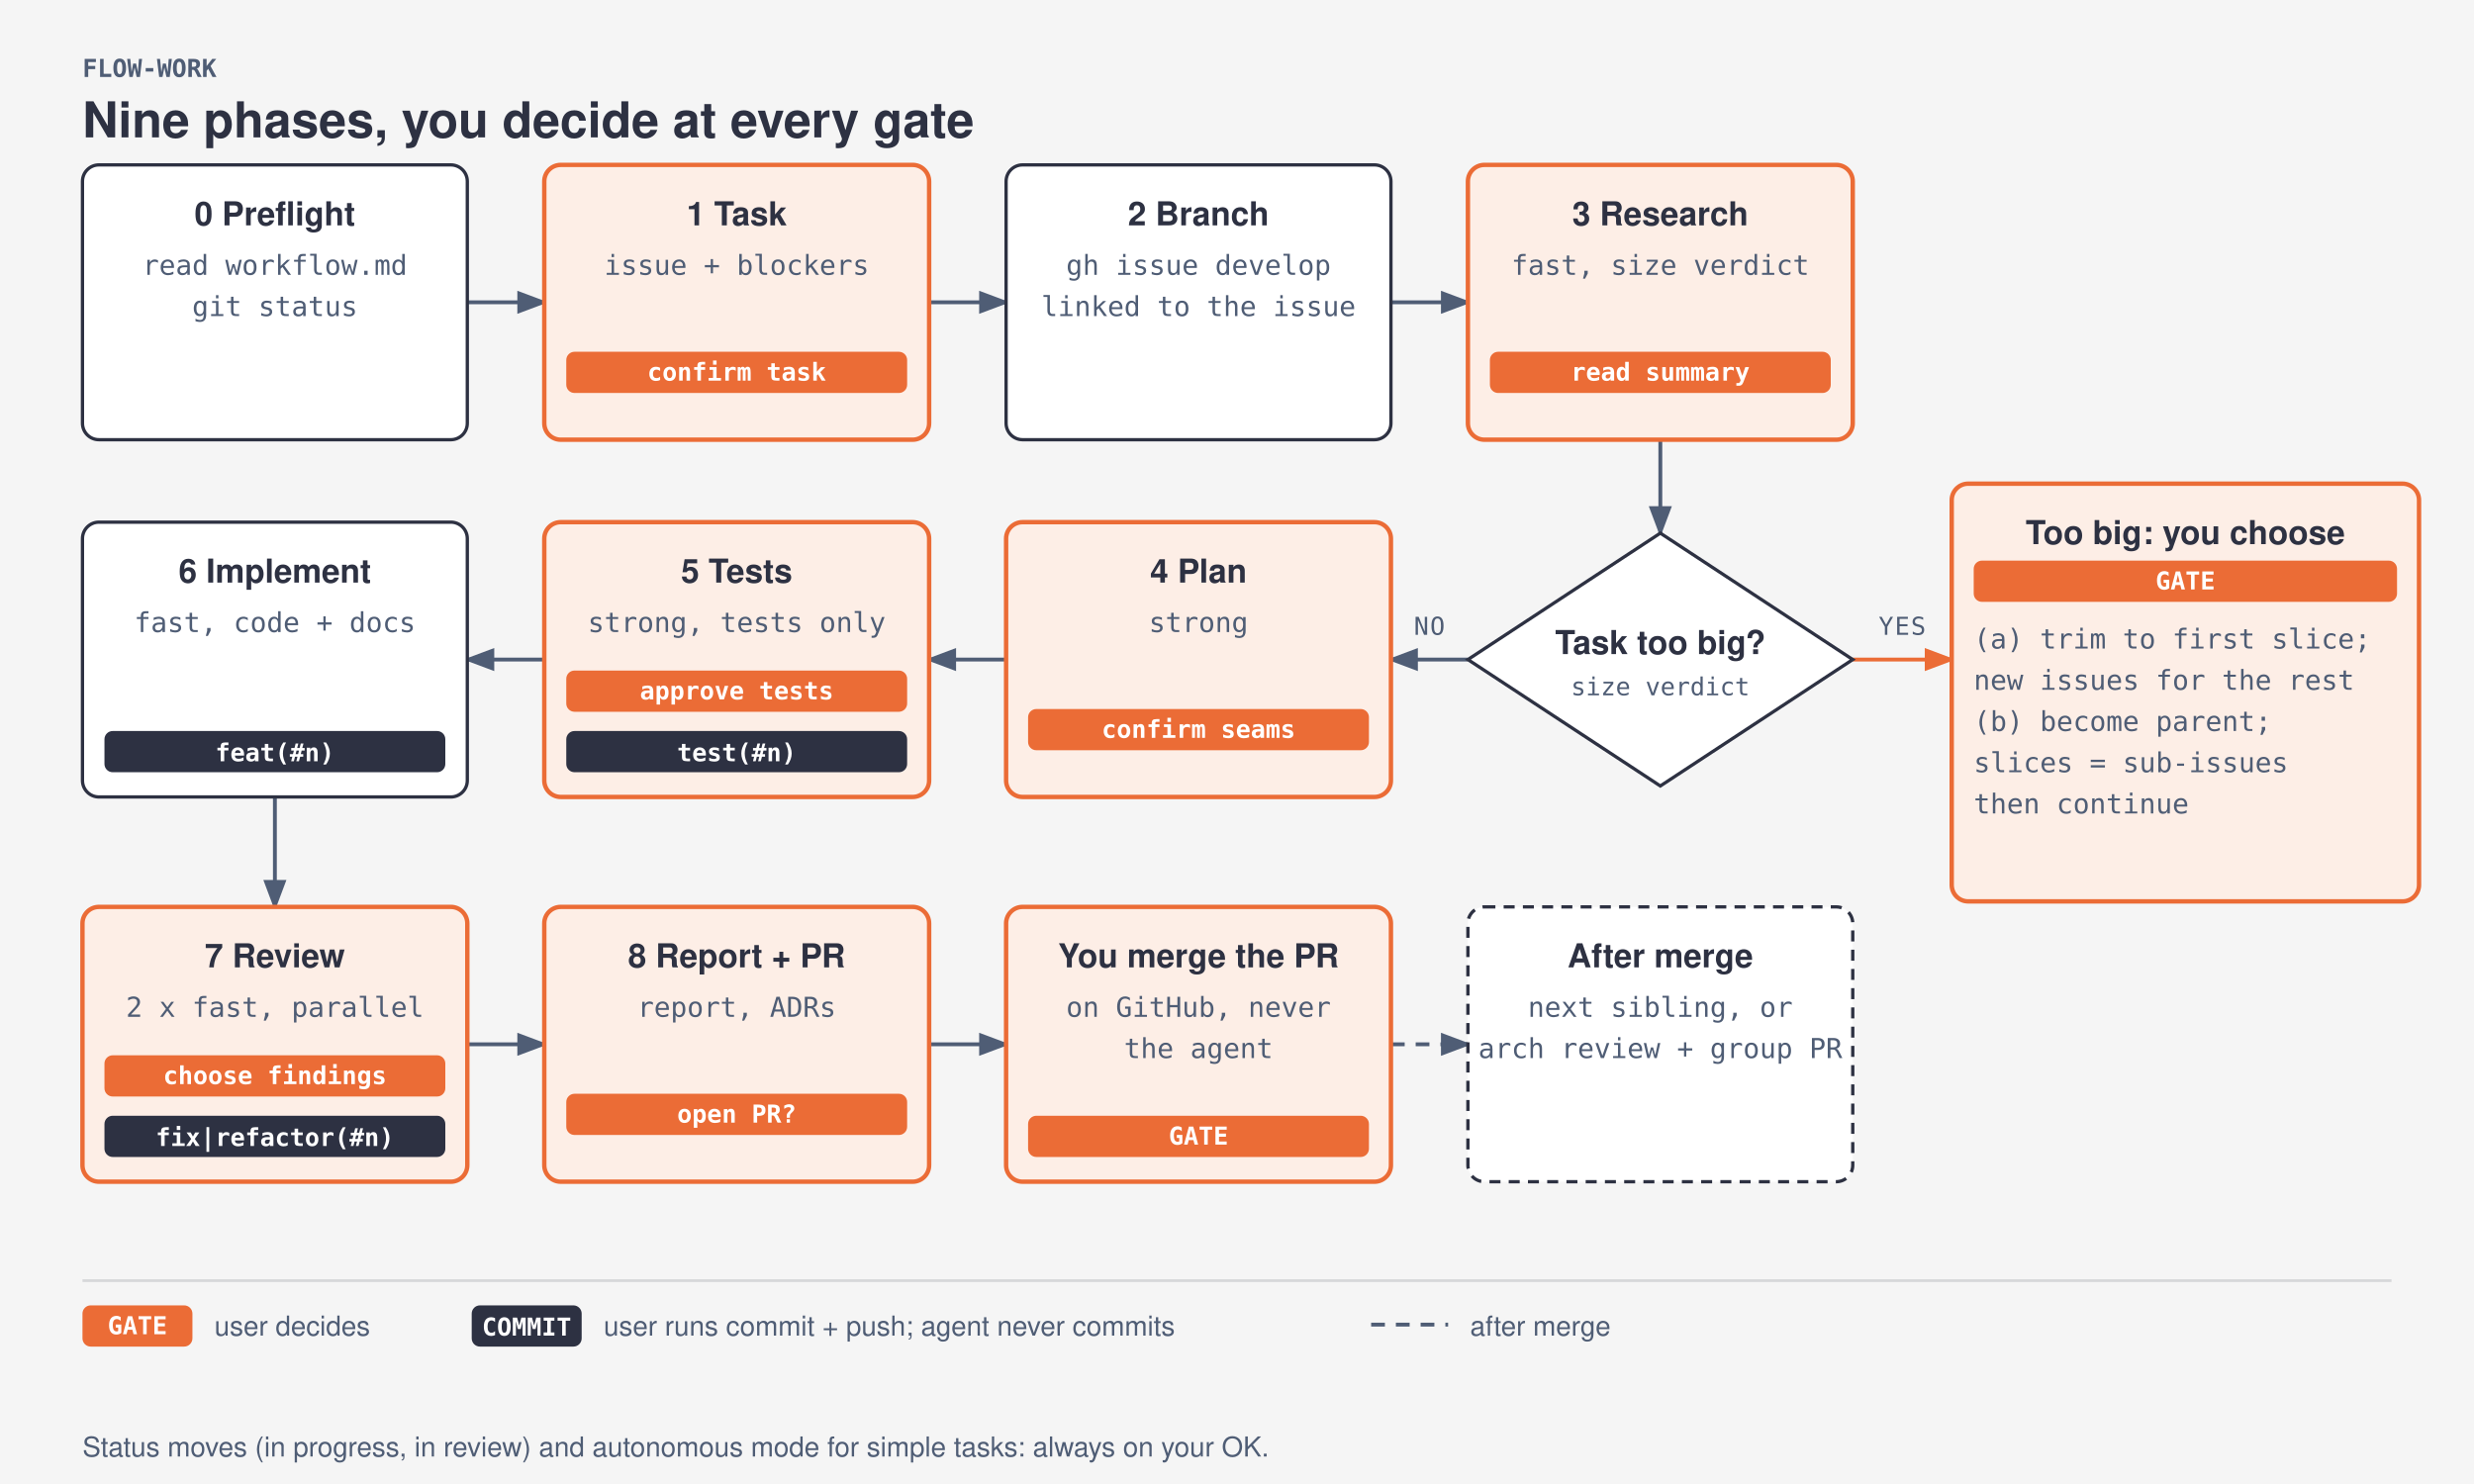
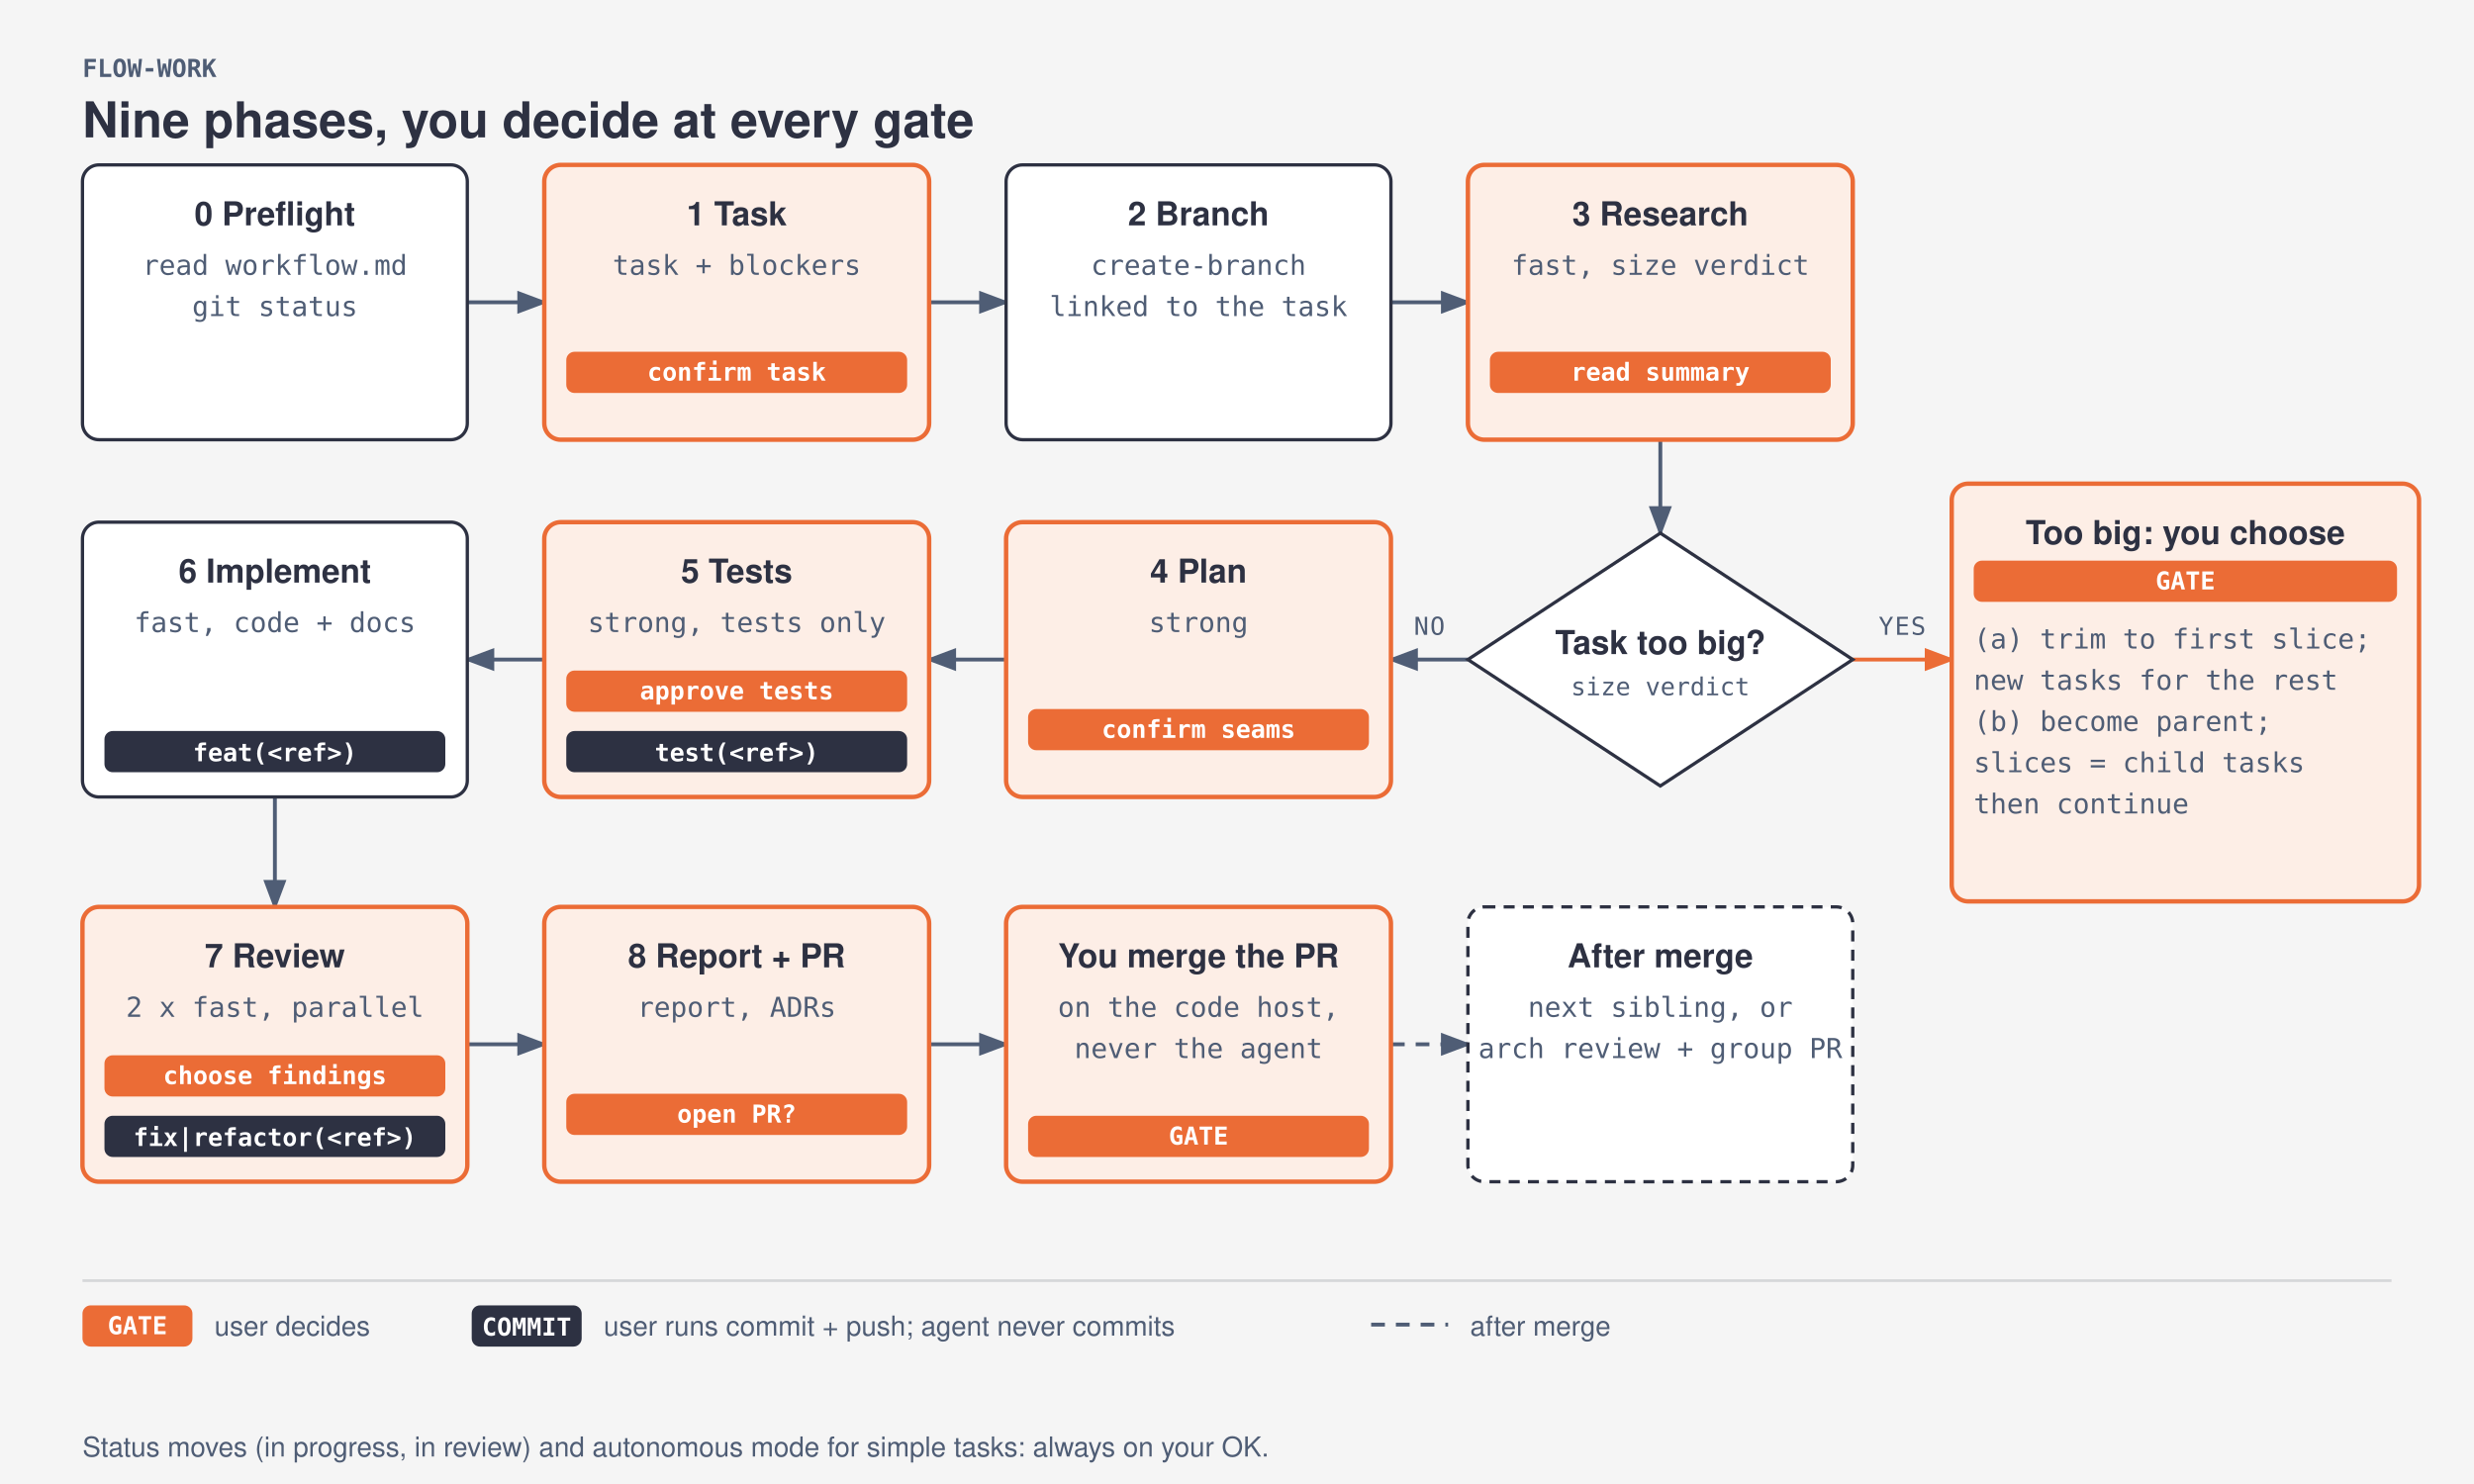
<svg xmlns="http://www.w3.org/2000/svg" viewBox="0 0 900 540" width="900" height="540" role="img" aria-labelledby="flow-work-phases-title flow-work-phases-desc">
  <defs>
    <marker id="flow-work-phases-a" markerWidth="8" markerHeight="6" refX="7" refY="3" orient="auto">
      <polygon points="0 0,8 3,0 6" fill="#4f5d75" />
    </marker>
    <marker id="flow-work-phases-as" markerWidth="8" markerHeight="6" refX="7" refY="3" orient="auto-start-reverse">
      <polygon points="0 0,8 3,0 6" fill="#4f5d75" />
    </marker>
    <marker id="flow-work-phases-l" markerWidth="8" markerHeight="6" refX="7" refY="3" orient="auto">
      <polygon points="0 0,8 3,0 6" fill="#2e5aa8" />
    </marker>
    <marker id="flow-work-phases-c" markerWidth="8" markerHeight="6" refX="7" refY="3" orient="auto">
      <polygon points="0 0,8 3,0 6" fill="#eb6c36" />
    </marker>
  </defs>
  <rect width="100%" height="100%" fill="#f5f5f5" />
  <path d="M170,110.0 L198,110.0" fill="none" stroke="#4f5d75" stroke-width="1.4" marker-end="url(#flow-work-phases-a)" />
  <path d="M338,110.0 L366,110.0" fill="none" stroke="#4f5d75" stroke-width="1.4" marker-end="url(#flow-work-phases-a)" />
  <path d="M506,110.0 L534,110.0" fill="none" stroke="#4f5d75" stroke-width="1.4" marker-end="url(#flow-work-phases-a)" />
  <path d="M604,160 L604,194" fill="none" stroke="#4f5d75" stroke-width="1.4" marker-end="url(#flow-work-phases-a)" />
  <path d="M534,240 L506,240" fill="none" stroke="#4f5d75" stroke-width="1.4" marker-end="url(#flow-work-phases-a)" />
  <rect x="509.8" y="222" width="20.4" height="13" rx="2" fill="#f5f5f5" />
  <text x="520" y="231" fill="#4f5d75" font-size="9" font-family="ui-monospace,'SF Mono',Menlo,Consolas,monospace" text-anchor="middle" letter-spacing="0.05em">NO</text>
  <path d="M674,240 L710,240" fill="none" stroke="#eb6c36" stroke-width="1.4" marker-end="url(#flow-work-phases-c)" />
  <rect x="678.7" y="222" width="26.6" height="13" rx="2" fill="#f5f5f5" />
  <text x="692" y="231" fill="#4f5d75" font-size="9" font-family="ui-monospace,'SF Mono',Menlo,Consolas,monospace" text-anchor="middle" letter-spacing="0.05em">YES</text>
  <path d="M366,240.0 L338,240.0" fill="none" stroke="#4f5d75" stroke-width="1.4" marker-end="url(#flow-work-phases-a)" />
  <path d="M198,240.0 L170,240.0" fill="none" stroke="#4f5d75" stroke-width="1.4" marker-end="url(#flow-work-phases-a)" />
  <path d="M100,290 L100,330" fill="none" stroke="#4f5d75" stroke-width="1.4" marker-end="url(#flow-work-phases-a)" />
  <path d="M170,380.0 L198,380.0" fill="none" stroke="#4f5d75" stroke-width="1.4" marker-end="url(#flow-work-phases-a)" />
  <path d="M338,380.0 L366,380.0" fill="none" stroke="#4f5d75" stroke-width="1.4" marker-end="url(#flow-work-phases-a)" />
  <path d="M506,380.0 L534,380.0" fill="none" stroke="#4f5d75" stroke-width="1.4" stroke-dasharray="5,4" marker-end="url(#flow-work-phases-a)" />
  <line x1="30" y1="466" x2="870" y2="466" stroke="rgba(45,49,66,0.15)" />
  <rect x="171.6" y="475" width="40" height="15" rx="3" fill="#2d3142" />
  <line x1="498.8" y1="482" x2="526.8" y2="482" stroke="#4f5d75" stroke-width="1.4" stroke-dasharray="5,4" />
  <text x="30" y="28" fill="#4f5d75" font-size="9" font-weight="600" font-family="ui-monospace,'SF Mono',Menlo,Consolas,monospace" text-anchor="start">FLOW-WORK</text>
  <text x="30" y="50" fill="#2d3142" font-size="18" font-weight="700" font-family="-apple-system,'Segoe UI',Helvetica,Arial,sans-serif" text-anchor="start">Nine phases, you decide at every gate</text>
  <rect x="30" y="60" width="140" height="100" rx="6" fill="#f5f5f5" />
  <rect x="30" y="60" width="140" height="100" rx="6" fill="#fff" stroke="#2d3142" stroke-width="1.2" />
  <text x="100.0" y="82" fill="#2d3142" font-size="12" font-weight="700" font-family="-apple-system,'Segoe UI',Helvetica,Arial,sans-serif" text-anchor="middle">0 Preflight</text>
  <text x="100.0" y="100" fill="#4f5d75" font-size="10" font-weight="400" font-family="ui-monospace,'SF Mono',Menlo,Consolas,monospace" text-anchor="middle">read workflow.md</text>
  <text x="100.0" y="115" fill="#4f5d75" font-size="10" font-weight="400" font-family="ui-monospace,'SF Mono',Menlo,Consolas,monospace" text-anchor="middle">git status</text>
  <rect x="198" y="60" width="140" height="100" rx="6" fill="#f5f5f5" />
  <rect x="198" y="60" width="140" height="100" rx="6" fill="#fdeee6" stroke="#eb6c36" stroke-width="1.6" />
  <text x="268.0" y="82" fill="#2d3142" font-size="12" font-weight="700" font-family="-apple-system,'Segoe UI',Helvetica,Arial,sans-serif" text-anchor="middle">1 Task</text>
-   <text x="268.0" y="100" fill="#4f5d75" font-size="10" font-weight="400" font-family="ui-monospace,'SF Mono',Menlo,Consolas,monospace" text-anchor="middle">issue + blockers</text>
+   <text x="268.0" y="100" fill="#4f5d75" font-size="10" font-weight="400" font-family="ui-monospace,'SF Mono',Menlo,Consolas,monospace" text-anchor="middle">task + blockers</text>
  <rect x="206" y="128" width="124" height="15" rx="3" fill="#eb6c36" />
  <text x="268.0" y="138.5" fill="#fff" font-size="9" font-weight="600" font-family="ui-monospace,'SF Mono',Menlo,Consolas,monospace" text-anchor="middle">confirm task</text>
  <rect x="366" y="60" width="140" height="100" rx="6" fill="#f5f5f5" />
  <rect x="366" y="60" width="140" height="100" rx="6" fill="#fff" stroke="#2d3142" stroke-width="1.2" />
  <text x="436.0" y="82" fill="#2d3142" font-size="12" font-weight="700" font-family="-apple-system,'Segoe UI',Helvetica,Arial,sans-serif" text-anchor="middle">2 Branch</text>
-   <text x="436.0" y="100" fill="#4f5d75" font-size="10" font-weight="400" font-family="ui-monospace,'SF Mono',Menlo,Consolas,monospace" text-anchor="middle">gh issue develop</text>
-   <text x="436.0" y="115" fill="#4f5d75" font-size="10" font-weight="400" font-family="ui-monospace,'SF Mono',Menlo,Consolas,monospace" text-anchor="middle">linked to the issue</text>
+   <text x="436.0" y="100" fill="#4f5d75" font-size="10" font-weight="400" font-family="ui-monospace,'SF Mono',Menlo,Consolas,monospace" text-anchor="middle">create-branch</text>
+   <text x="436.0" y="115" fill="#4f5d75" font-size="10" font-weight="400" font-family="ui-monospace,'SF Mono',Menlo,Consolas,monospace" text-anchor="middle">linked to the task</text>
  <rect x="534" y="60" width="140" height="100" rx="6" fill="#f5f5f5" />
  <rect x="534" y="60" width="140" height="100" rx="6" fill="#fdeee6" stroke="#eb6c36" stroke-width="1.6" />
  <text x="604.0" y="82" fill="#2d3142" font-size="12" font-weight="700" font-family="-apple-system,'Segoe UI',Helvetica,Arial,sans-serif" text-anchor="middle">3 Research</text>
  <text x="604.0" y="100" fill="#4f5d75" font-size="10" font-weight="400" font-family="ui-monospace,'SF Mono',Menlo,Consolas,monospace" text-anchor="middle">fast, size verdict</text>
  <rect x="542" y="128" width="124" height="15" rx="3" fill="#eb6c36" />
  <text x="604.0" y="138.5" fill="#fff" font-size="9" font-weight="600" font-family="ui-monospace,'SF Mono',Menlo,Consolas,monospace" text-anchor="middle">read summary</text>
  <rect x="366" y="190" width="140" height="100" rx="6" fill="#f5f5f5" />
  <rect x="366" y="190" width="140" height="100" rx="6" fill="#fdeee6" stroke="#eb6c36" stroke-width="1.6" />
  <text x="436.0" y="212" fill="#2d3142" font-size="12" font-weight="700" font-family="-apple-system,'Segoe UI',Helvetica,Arial,sans-serif" text-anchor="middle">4 Plan</text>
  <text x="436.0" y="230" fill="#4f5d75" font-size="10" font-weight="400" font-family="ui-monospace,'SF Mono',Menlo,Consolas,monospace" text-anchor="middle">strong</text>
  <rect x="374" y="258" width="124" height="15" rx="3" fill="#eb6c36" />
  <text x="436.0" y="268.5" fill="#fff" font-size="9" font-weight="600" font-family="ui-monospace,'SF Mono',Menlo,Consolas,monospace" text-anchor="middle">confirm seams</text>
  <rect x="198" y="190" width="140" height="100" rx="6" fill="#f5f5f5" />
  <rect x="198" y="190" width="140" height="100" rx="6" fill="#fdeee6" stroke="#eb6c36" stroke-width="1.6" />
  <text x="268.0" y="212" fill="#2d3142" font-size="12" font-weight="700" font-family="-apple-system,'Segoe UI',Helvetica,Arial,sans-serif" text-anchor="middle">5 Tests</text>
  <text x="268.0" y="230" fill="#4f5d75" font-size="10" font-weight="400" font-family="ui-monospace,'SF Mono',Menlo,Consolas,monospace" text-anchor="middle">strong, tests only</text>
  <rect x="206" y="244" width="124" height="15" rx="3" fill="#eb6c36" />
  <text x="268.0" y="254.5" fill="#fff" font-size="9" font-weight="600" font-family="ui-monospace,'SF Mono',Menlo,Consolas,monospace" text-anchor="middle">approve tests</text>
  <rect x="206" y="266" width="124" height="15" rx="3" fill="#2d3142" />
-   <text x="268.0" y="277" fill="#fff" font-size="9" font-weight="600" font-family="ui-monospace,'SF Mono',Menlo,Consolas,monospace" text-anchor="middle">test(#n)</text>
+   <text x="268.0" y="277" fill="#fff" font-size="9" font-weight="600" font-family="ui-monospace,'SF Mono',Menlo,Consolas,monospace" text-anchor="middle">test(&lt;ref&gt;)</text>
  <rect x="30" y="190" width="140" height="100" rx="6" fill="#f5f5f5" />
  <rect x="30" y="190" width="140" height="100" rx="6" fill="#fff" stroke="#2d3142" stroke-width="1.2" />
  <text x="100.0" y="212" fill="#2d3142" font-size="12" font-weight="700" font-family="-apple-system,'Segoe UI',Helvetica,Arial,sans-serif" text-anchor="middle">6 Implement</text>
  <text x="100.0" y="230" fill="#4f5d75" font-size="10" font-weight="400" font-family="ui-monospace,'SF Mono',Menlo,Consolas,monospace" text-anchor="middle">fast, code + docs</text>
  <rect x="38" y="266" width="124" height="15" rx="3" fill="#2d3142" />
-   <text x="100.0" y="277" fill="#fff" font-size="9" font-weight="600" font-family="ui-monospace,'SF Mono',Menlo,Consolas,monospace" text-anchor="middle">feat(#n)</text>
+   <text x="100.0" y="277" fill="#fff" font-size="9" font-weight="600" font-family="ui-monospace,'SF Mono',Menlo,Consolas,monospace" text-anchor="middle">feat(&lt;ref&gt;)</text>
  <rect x="30" y="330" width="140" height="100" rx="6" fill="#f5f5f5" />
  <rect x="30" y="330" width="140" height="100" rx="6" fill="#fdeee6" stroke="#eb6c36" stroke-width="1.6" />
  <text x="100.0" y="352" fill="#2d3142" font-size="12" font-weight="700" font-family="-apple-system,'Segoe UI',Helvetica,Arial,sans-serif" text-anchor="middle">7 Review</text>
  <text x="100.0" y="370" fill="#4f5d75" font-size="10" font-weight="400" font-family="ui-monospace,'SF Mono',Menlo,Consolas,monospace" text-anchor="middle">2 x fast, parallel</text>
  <rect x="38" y="384" width="124" height="15" rx="3" fill="#eb6c36" />
  <text x="100.0" y="394.5" fill="#fff" font-size="9" font-weight="600" font-family="ui-monospace,'SF Mono',Menlo,Consolas,monospace" text-anchor="middle">choose findings</text>
  <rect x="38" y="406" width="124" height="15" rx="3" fill="#2d3142" />
-   <text x="100.0" y="417" fill="#fff" font-size="9" font-weight="600" font-family="ui-monospace,'SF Mono',Menlo,Consolas,monospace" text-anchor="middle">fix|refactor(#n)</text>
+   <text x="100.0" y="417" fill="#fff" font-size="9" font-weight="600" font-family="ui-monospace,'SF Mono',Menlo,Consolas,monospace" text-anchor="middle">fix|refactor(&lt;ref&gt;)</text>
  <rect x="198" y="330" width="140" height="100" rx="6" fill="#f5f5f5" />
  <rect x="198" y="330" width="140" height="100" rx="6" fill="#fdeee6" stroke="#eb6c36" stroke-width="1.6" />
  <text x="268.0" y="352" fill="#2d3142" font-size="12" font-weight="700" font-family="-apple-system,'Segoe UI',Helvetica,Arial,sans-serif" text-anchor="middle">8 Report + PR</text>
  <text x="268.0" y="370" fill="#4f5d75" font-size="10" font-weight="400" font-family="ui-monospace,'SF Mono',Menlo,Consolas,monospace" text-anchor="middle">report, ADRs</text>
  <rect x="206" y="398" width="124" height="15" rx="3" fill="#eb6c36" />
  <text x="268.0" y="408.5" fill="#fff" font-size="9" font-weight="600" font-family="ui-monospace,'SF Mono',Menlo,Consolas,monospace" text-anchor="middle">open PR?</text>
  <rect x="366" y="330" width="140" height="100" rx="6" fill="#f5f5f5" />
  <rect x="366" y="330" width="140" height="100" rx="6" fill="#fdeee6" stroke="#eb6c36" stroke-width="1.6" />
  <text x="436.0" y="352" fill="#2d3142" font-size="12" font-weight="700" font-family="-apple-system,'Segoe UI',Helvetica,Arial,sans-serif" text-anchor="middle">You merge the PR</text>
-   <text x="436.0" y="370" fill="#4f5d75" font-size="10" font-weight="400" font-family="ui-monospace,'SF Mono',Menlo,Consolas,monospace" text-anchor="middle">on GitHub, never</text>
-   <text x="436.0" y="385" fill="#4f5d75" font-size="10" font-weight="400" font-family="ui-monospace,'SF Mono',Menlo,Consolas,monospace" text-anchor="middle">the agent</text>
+   <text x="436.0" y="370" fill="#4f5d75" font-size="10" font-weight="400" font-family="ui-monospace,'SF Mono',Menlo,Consolas,monospace" text-anchor="middle">on the code host,</text>
+   <text x="436.0" y="385" fill="#4f5d75" font-size="10" font-weight="400" font-family="ui-monospace,'SF Mono',Menlo,Consolas,monospace" text-anchor="middle">never the agent</text>
  <rect x="374" y="406" width="124" height="15" rx="3" fill="#eb6c36" />
  <text x="436.0" y="416.5" fill="#fff" font-size="9" font-weight="600" font-family="ui-monospace,'SF Mono',Menlo,Consolas,monospace" text-anchor="middle">GATE</text>
  <rect x="534" y="330" width="140" height="100" rx="6" fill="#f5f5f5" />
  <rect x="534" y="330" width="140" height="100" rx="6" fill="#fff" stroke="#2d3142" stroke-width="1.2" stroke-dasharray="4,3" />
  <text x="604.0" y="352" fill="#2d3142" font-size="12" font-weight="700" font-family="-apple-system,'Segoe UI',Helvetica,Arial,sans-serif" text-anchor="middle">After merge</text>
  <text x="604.0" y="370" fill="#4f5d75" font-size="10" font-weight="400" font-family="ui-monospace,'SF Mono',Menlo,Consolas,monospace" text-anchor="middle">next sibling, or</text>
  <text x="604.0" y="385" fill="#4f5d75" font-size="10" font-weight="400" font-family="ui-monospace,'SF Mono',Menlo,Consolas,monospace" text-anchor="middle">arch review + group PR</text>
  <polygon points="604,194 674,240 604,286 534,240" fill="#f5f5f5" />
  <polygon points="604,194 674,240 604,286 534,240" fill="#fff" stroke="#2d3142" stroke-width="1.2" />
  <text x="604" y="238" fill="#2d3142" font-size="12" font-weight="700" font-family="-apple-system,'Segoe UI',Helvetica,Arial,sans-serif" text-anchor="middle">Task too big?</text>
  <text x="604" y="253" fill="#4f5d75" font-size="9" font-weight="400" font-family="ui-monospace,'SF Mono',Menlo,Consolas,monospace" text-anchor="middle">size verdict</text>
  <rect x="710" y="176" width="170" height="152" rx="6" fill="#f5f5f5" />
  <rect x="710" y="176" width="170" height="152" rx="6" fill="#fdeee6" stroke="#eb6c36" stroke-width="1.6" />
  <text x="795.0" y="198" fill="#2d3142" font-size="12" font-weight="700" font-family="-apple-system,'Segoe UI',Helvetica,Arial,sans-serif" text-anchor="middle">Too big: you choose</text>
  <rect x="718" y="204" width="154" height="15" rx="3" fill="#eb6c36" />
  <text x="795.0" y="214.5" fill="#fff" font-size="9" font-weight="600" font-family="ui-monospace,'SF Mono',Menlo,Consolas,monospace" text-anchor="middle">GATE</text>
  <text x="718" y="236" fill="#4f5d75" font-size="10" font-weight="400" font-family="ui-monospace,'SF Mono',Menlo,Consolas,monospace" text-anchor="start">(a) trim to first slice;</text>
-   <text x="718" y="251" fill="#4f5d75" font-size="10" font-weight="400" font-family="ui-monospace,'SF Mono',Menlo,Consolas,monospace" text-anchor="start">new issues for the rest</text>
+   <text x="718" y="251" fill="#4f5d75" font-size="10" font-weight="400" font-family="ui-monospace,'SF Mono',Menlo,Consolas,monospace" text-anchor="start">new tasks for the rest</text>
  <text x="718" y="266" fill="#4f5d75" font-size="10" font-weight="400" font-family="ui-monospace,'SF Mono',Menlo,Consolas,monospace" text-anchor="start">(b) become parent;</text>
-   <text x="718" y="281" fill="#4f5d75" font-size="10" font-weight="400" font-family="ui-monospace,'SF Mono',Menlo,Consolas,monospace" text-anchor="start">slices = sub-issues</text>
+   <text x="718" y="281" fill="#4f5d75" font-size="10" font-weight="400" font-family="ui-monospace,'SF Mono',Menlo,Consolas,monospace" text-anchor="start">slices = child tasks</text>
  <text x="718" y="296" fill="#4f5d75" font-size="10" font-weight="400" font-family="ui-monospace,'SF Mono',Menlo,Consolas,monospace" text-anchor="start">then continue</text>
  <rect x="30" y="475" width="40" height="15" rx="3" fill="#eb6c36" />
  <text x="50.0" y="485.5" fill="#fff" font-size="9" font-weight="600" font-family="ui-monospace,'SF Mono',Menlo,Consolas,monospace" text-anchor="middle">GATE</text>
  <text x="78" y="486" fill="#4f5d75" font-size="10" font-weight="400" font-family="-apple-system,'Segoe UI',Helvetica,Arial,sans-serif" text-anchor="start">user decides</text>
  <text x="191.6" y="486" fill="#fff" font-size="9" font-weight="600" font-family="ui-monospace,'SF Mono',Menlo,Consolas,monospace" text-anchor="middle">COMMIT</text>
  <text x="219.6" y="486" fill="#4f5d75" font-size="10" font-weight="400" font-family="-apple-system,'Segoe UI',Helvetica,Arial,sans-serif" text-anchor="start">user runs commit + push; agent never commits</text>
  <text x="534.8" y="486" fill="#4f5d75" font-size="10" font-weight="400" font-family="-apple-system,'Segoe UI',Helvetica,Arial,sans-serif" text-anchor="start">after merge</text>
  <text x="30" y="530" fill="#4f5d75" font-size="10" font-weight="400" font-family="-apple-system,'Segoe UI',Helvetica,Arial,sans-serif" text-anchor="start">Status moves (in progress, in review) and autonomous mode for simple tasks: always on your OK.</text>
</svg>
